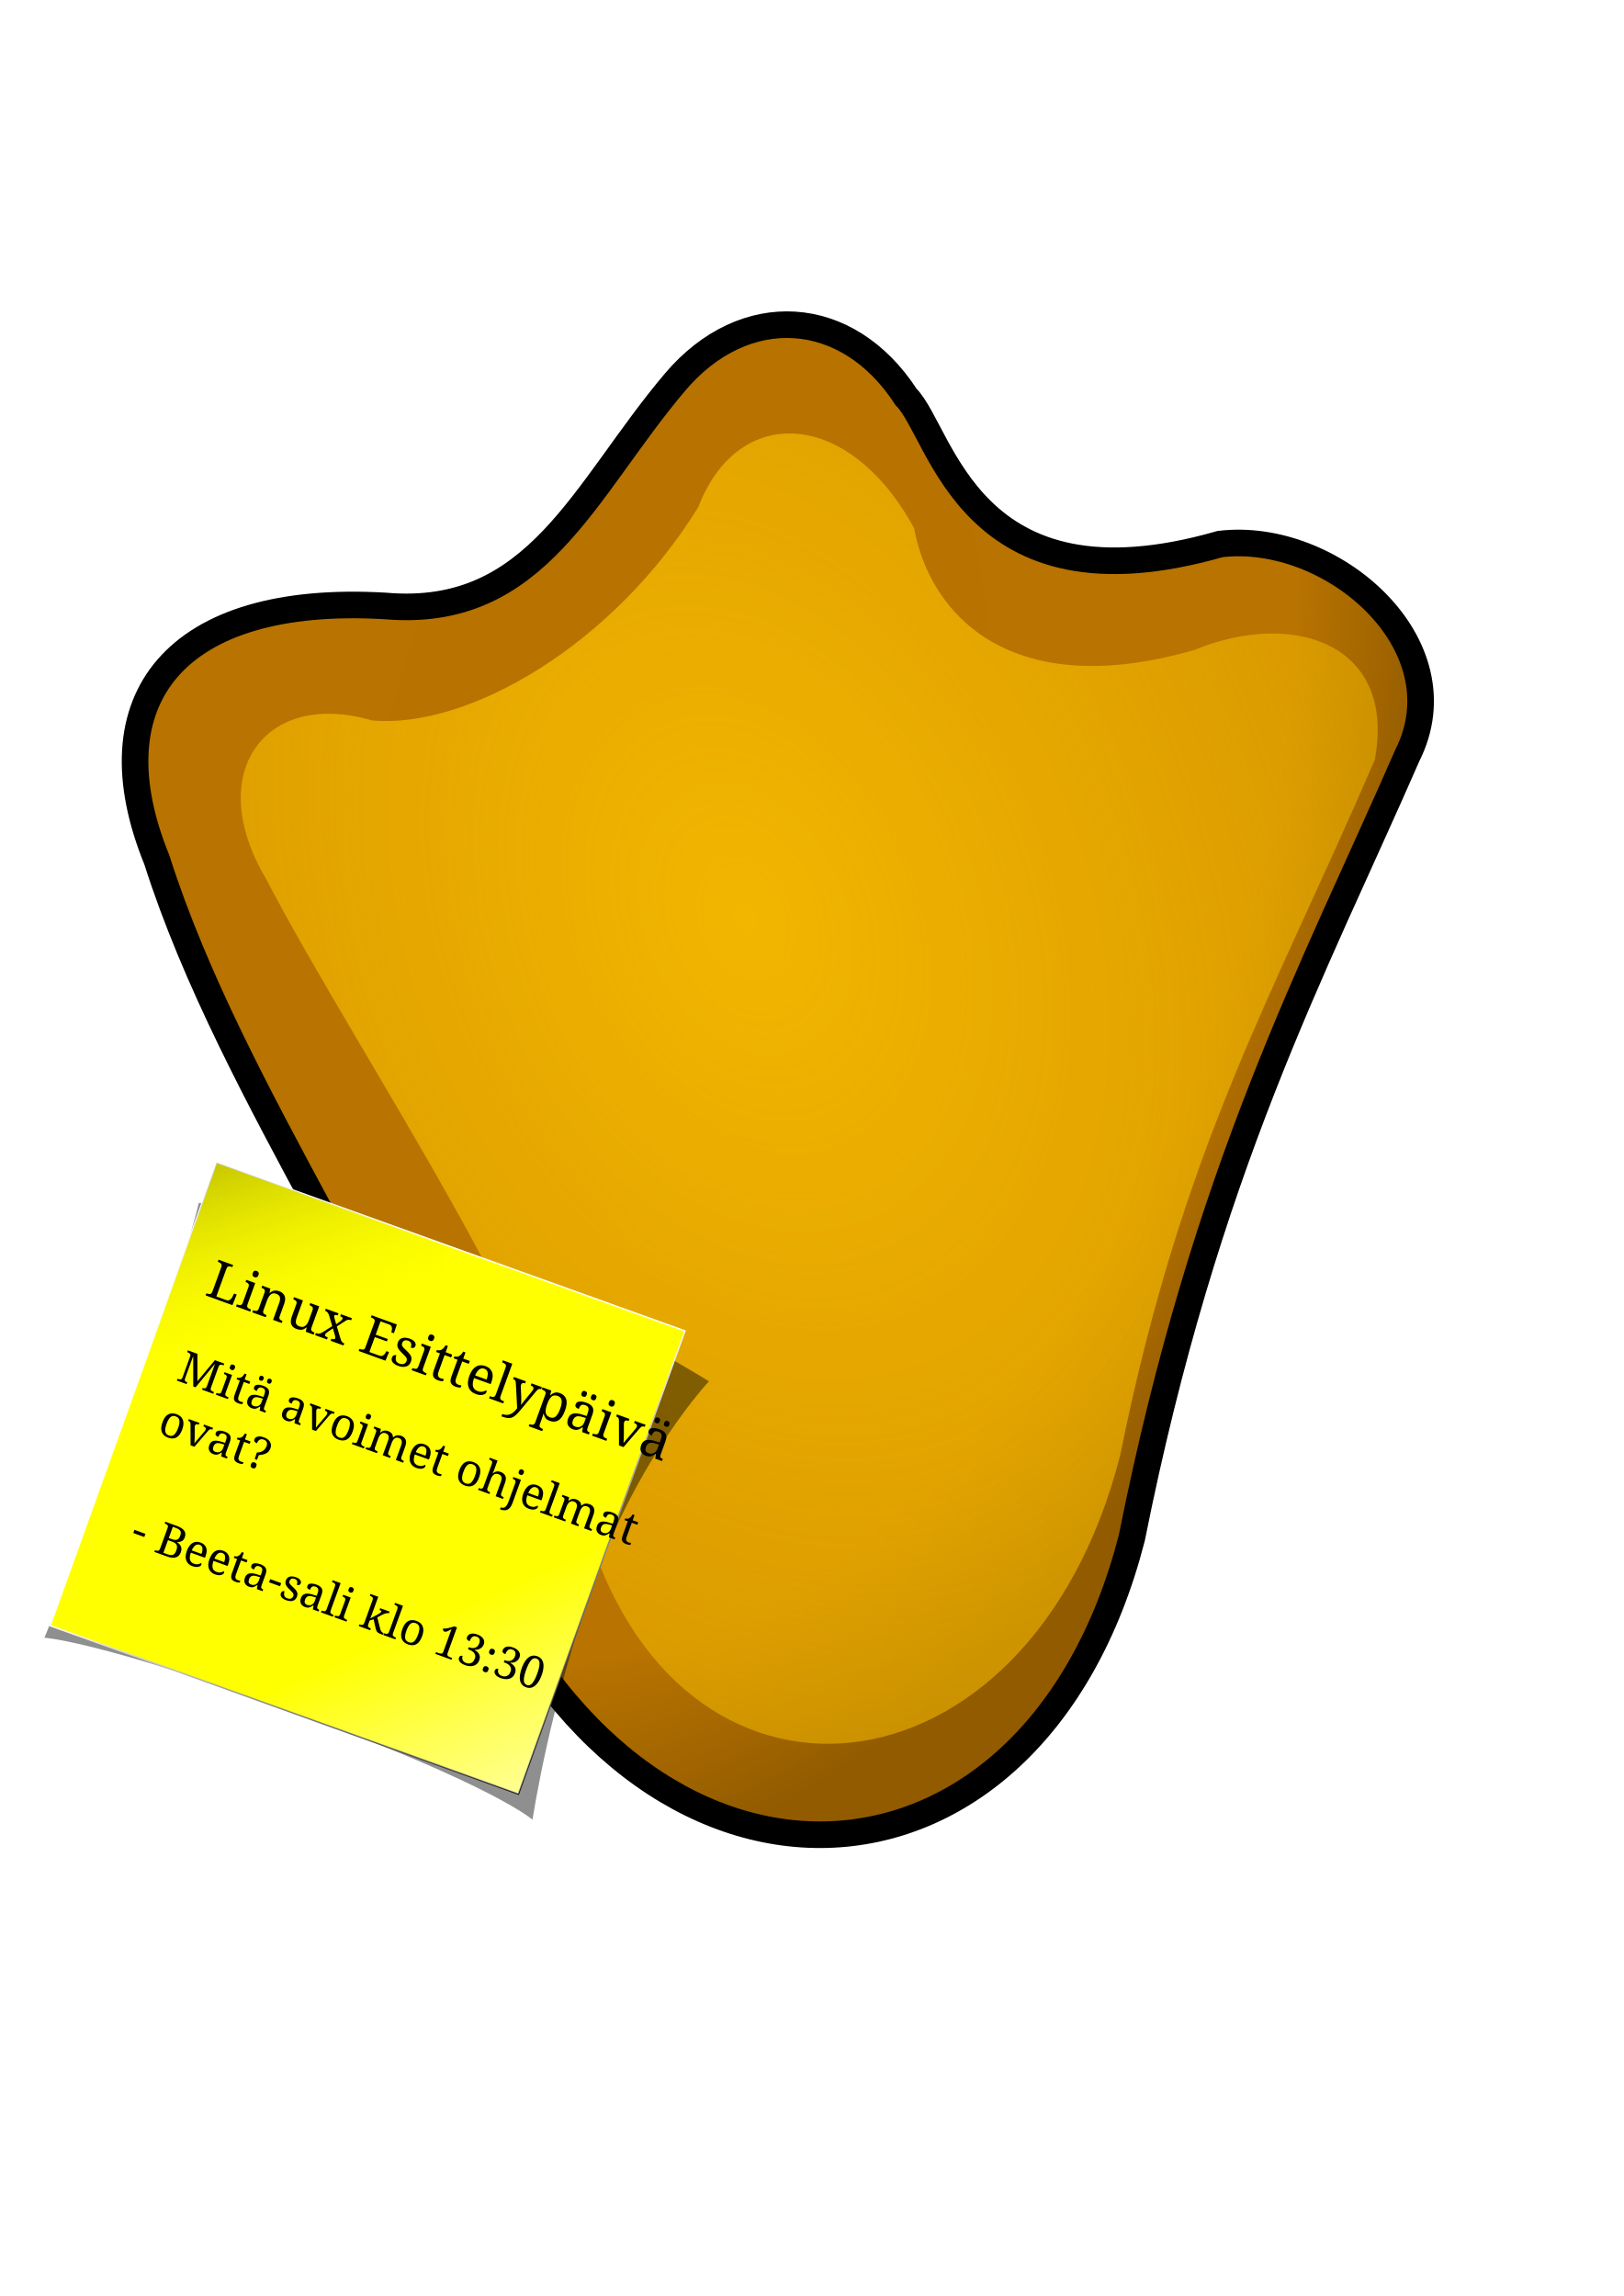
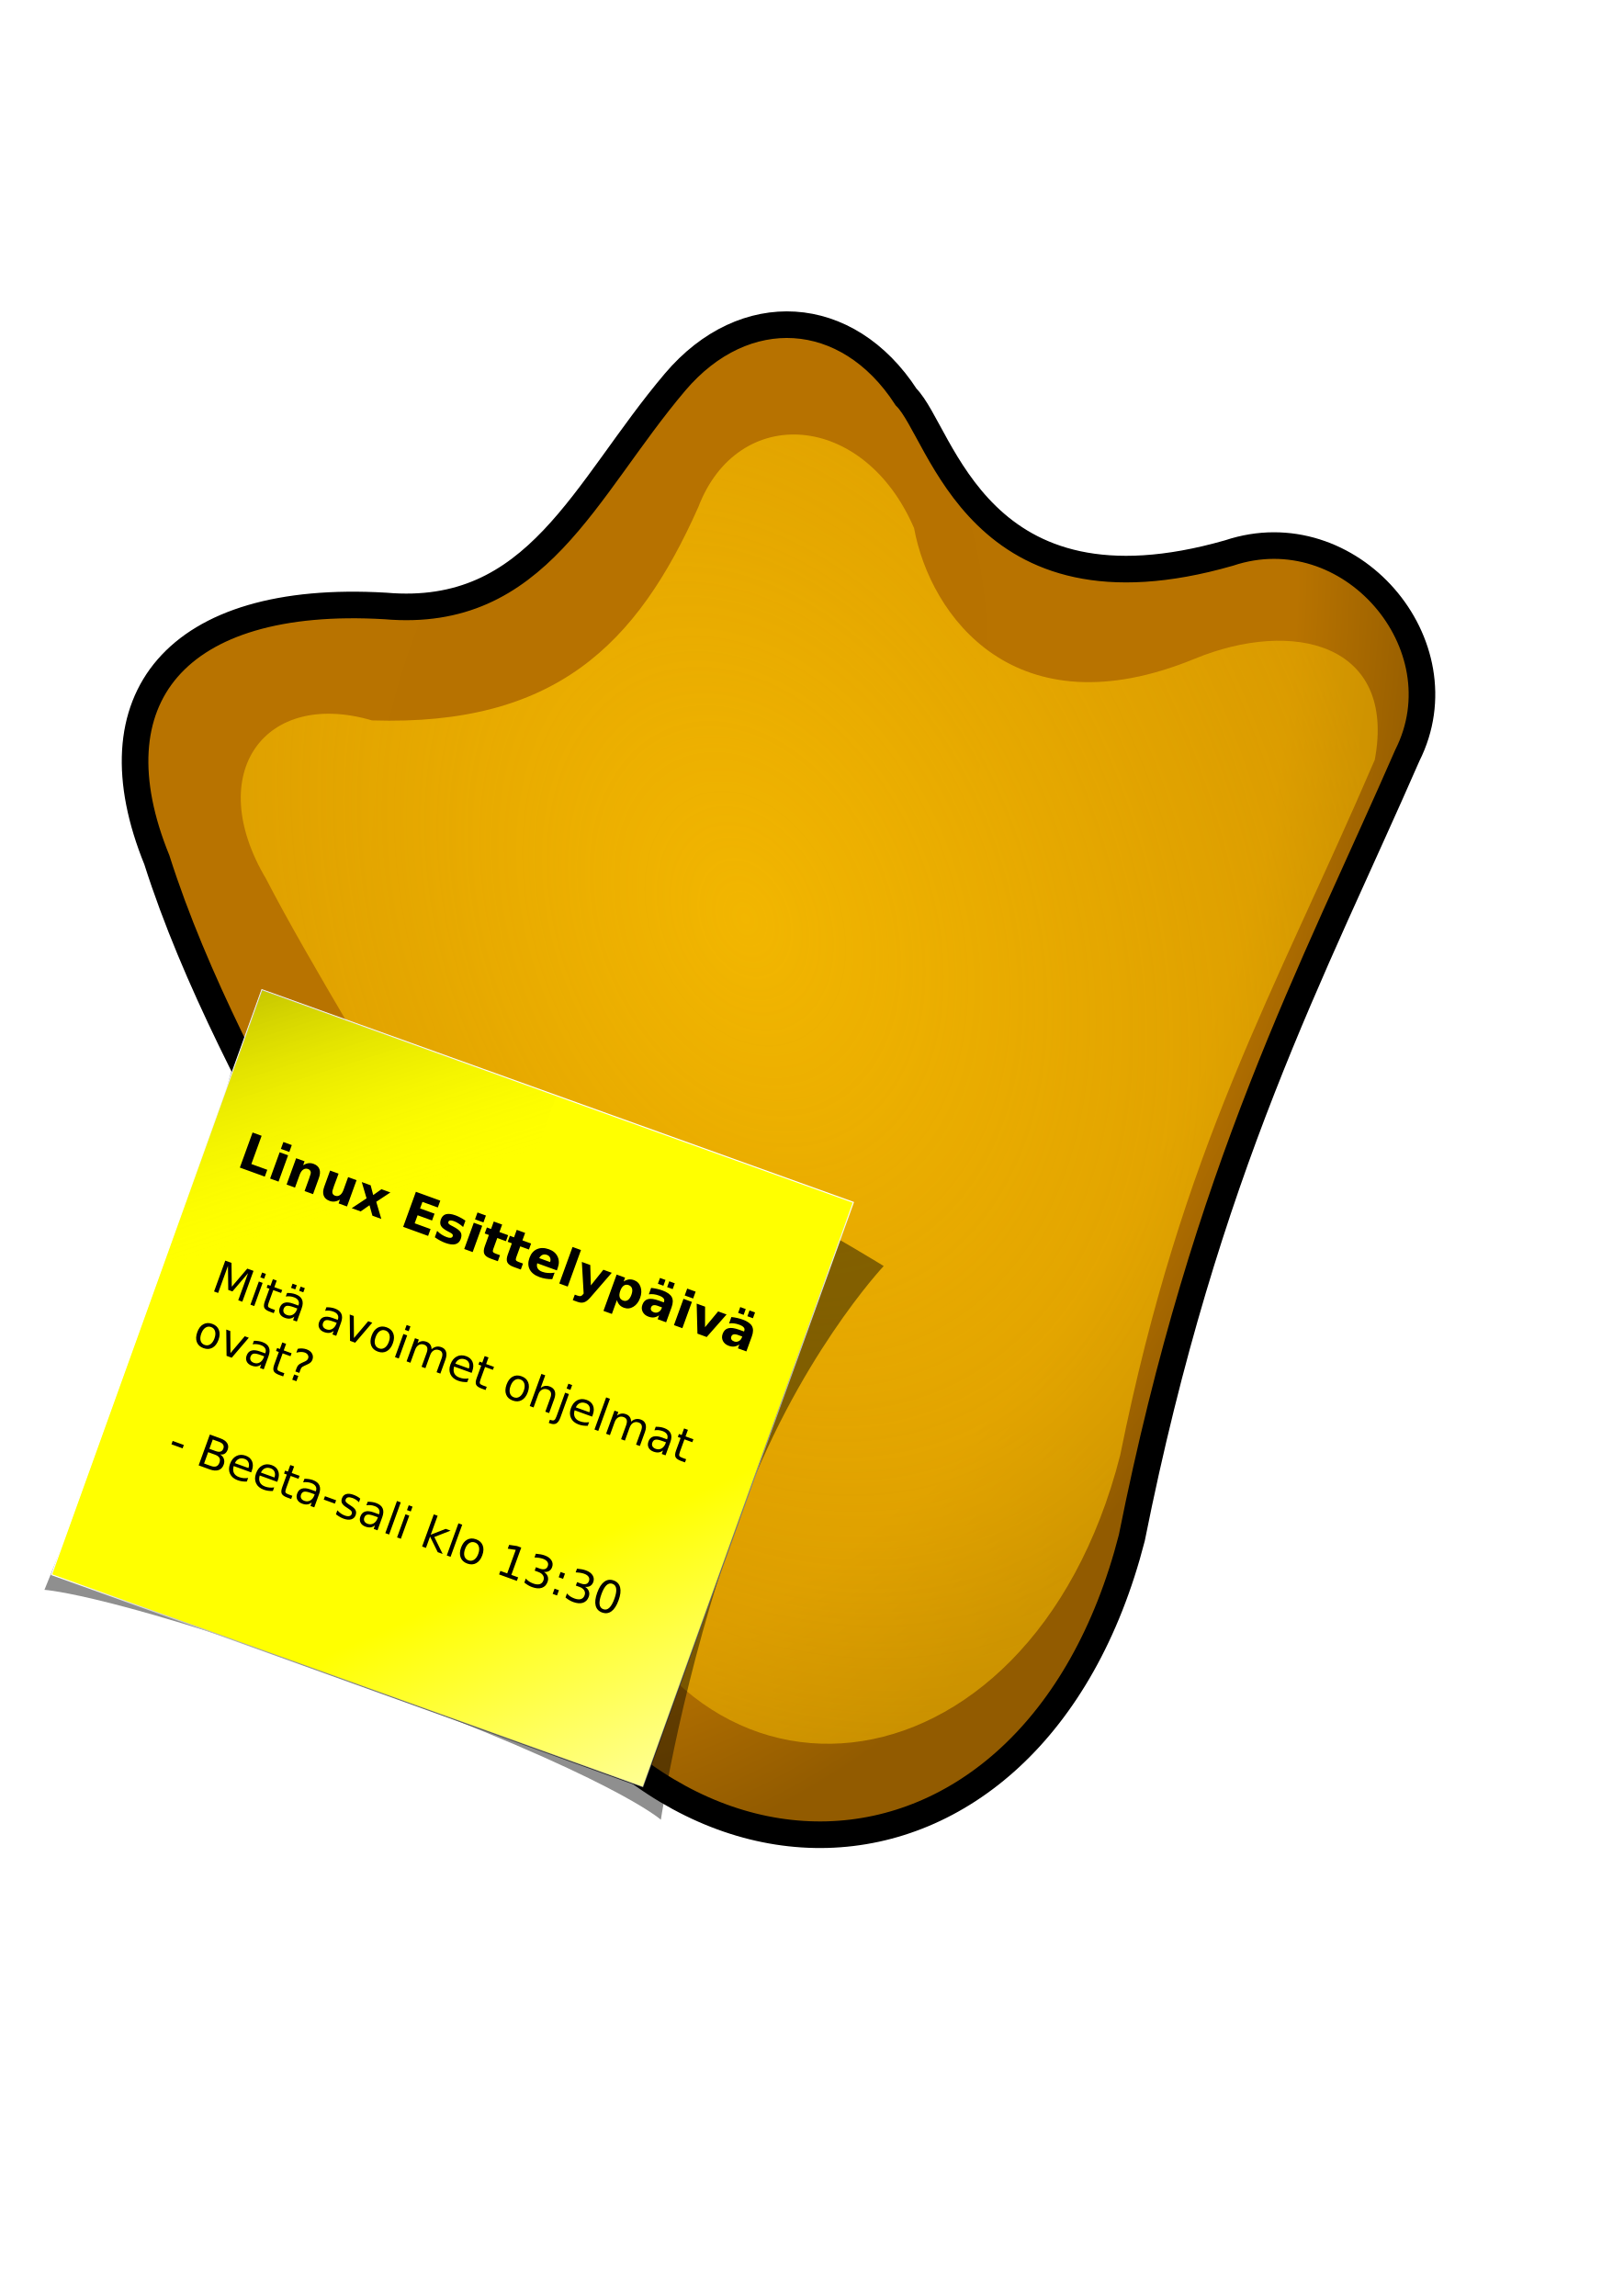
<svg xmlns="http://www.w3.org/2000/svg" xmlns:xlink="http://www.w3.org/1999/xlink" width="210mm" height="297mm" id="svg1385">
  <defs id="defs3">
    <linearGradient id="linearGradient2427">
      <stop id="stop2429" offset="0" style="stop-color:#000000;stop-opacity:1;" />
      <stop id="stop2431" offset="1" style="stop-color:#ffffff;stop-opacity:1;" />
    </linearGradient>
    <linearGradient id="linearGradient2357">
      <stop id="stop2359" offset="0" style="stop-color:#ffffff;stop-opacity:0.576;" />
      <stop id="stop2361" offset="1" style="stop-color:#ffffff;stop-opacity:0;" />
    </linearGradient>
    <linearGradient id="linearGradient2323">
      <stop style="stop-color:#b77200;stop-opacity:1;" offset="0" id="stop2325" />
      <stop id="stop2331" offset="0.804" style="stop-color:#b87300;stop-opacity:1;" />
      <stop style="stop-color:#925b00;stop-opacity:1;" offset="1" id="stop2327" />
    </linearGradient>
    <linearGradient id="linearGradient2286">
      <stop style="stop-color:#f2b600;stop-opacity:1;" offset="0" id="stop2288" />
      <stop style="stop-color:#f2b700;stop-opacity:0.563;" offset="1" id="stop2290" />
    </linearGradient>
    <linearGradient id="linearGradient2278">
      <stop style="stop-color:#000000;stop-opacity:0.22;" offset="0" id="stop2280" />
      <stop style="stop-color:#ffff00;stop-opacity:0;" offset="1" id="stop2282" />
    </linearGradient>
    <radialGradient xlink:href="#linearGradient2286" id="radialGradient2292" cx="280.931" cy="516.278" fx="280.931" fy="516.278" r="71.311" gradientTransform="matrix(2.387372,5.656955,-4.011568,1.75708,1764.655,-2047.222)" gradientUnits="userSpaceOnUse" />
    <radialGradient xlink:href="#linearGradient2323" id="radialGradient2329" cx="229.838" cy="515.252" fx="229.838" fy="515.252" r="87.388" gradientTransform="matrix(3.926588,1.117401,-1.744064,6.128709,328.295,-3039.012)" gradientUnits="userSpaceOnUse" />
-     <linearGradient xlink:href="#linearGradient2278" id="linearGradient2386" gradientUnits="userSpaceOnUse" gradientTransform="matrix(0.498053,-5.02191e-17,5.19203e-17,0.514925,-157.7494,513.6367)" x1="16.635" y1="359.235" x2="125.228" y2="506.314" />
-     <linearGradient xlink:href="#linearGradient2357" id="linearGradient2388" gradientUnits="userSpaceOnUse" gradientTransform="matrix(0.5442,-5.48721e-17,5.29516e-17,0.525153,-47.63742,624.2204)" x1="259.898" y1="599.854" x2="133.732" y2="471.629" />
+     <linearGradient xlink:href="#linearGradient2278" id="linearGradient2386" gradientUnits="userSpaceOnUse" gradientTransform="matrix(0.498053,-5.524101e-17,5.711233e-17,0.514925,-157.7494,513.6367)" x1="16.635" y1="359.235" x2="125.228" y2="506.314" />
+     <linearGradient xlink:href="#linearGradient2357" id="linearGradient2388" gradientUnits="userSpaceOnUse" gradientTransform="matrix(0.5442,-6.035931e-17,5.824676e-17,0.525153,-47.63742,624.2204)" x1="259.898" y1="599.854" x2="133.732" y2="471.629" />
    <linearGradient xlink:href="#linearGradient2427" id="linearGradient2425" x1="94.409" y1="939.957" x2="-27.833" y2="818.926" gradientUnits="userSpaceOnUse" />
  </defs>
  <g id="layer1">
    <g id="g2337">
-       <path id="path76" d="M 687.951,369.289 C 642.024,474.609 589.474,570.713 553.25,751.891 C 504.925,940.184 311.863,948.538 231.375,757.589 C 202.855,653.301 114.059,537.844 76.672,420.404 C 44.753,342.063 85.33,290.219 188.37,296.254 C 262.747,302.711 285.414,239.422 329.991,186.797 C 363.845,146.832 414.213,149.799 442.922,194.1 C 460.58,211.758 473.271,301.32 596.409,265.99 C 651.013,259.409 715.206,315.092 687.951,369.289 z " style="fill:url(#radialGradient2329);fill-opacity:1;stroke:#000000;stroke-width:13.004;stroke-linejoin:miter;stroke-miterlimit:4;stroke-dasharray:none;stroke-opacity:1" />
-       <path id="path75" d="M 583.911,317.73 C 631.933,297.934 682.729,314.459 672.013,371.493 C 622.144,487.389 578.262,559.714 547.572,711.443 C 503.321,885.022 329.409,901.951 285.714,742.691 C 276.673,663.038 173.922,514.433 130.024,429.613 C 99.301,377.89 129.504,336.842 181.816,352.207 C 228.739,356.499 299.651,315.481 341.365,247.871 C 360.824,197.014 415.057,199.787 446.833,258.25 C 454.75,301.281 494.803,343.488 583.911,317.73 z " style="fill:url(#radialGradient2292);fill-opacity:1;stroke:none" />
-       <g id="g2381" transform="matrix(0.941031,0.33832,-0.33832,0.941031,482.8985,-38.47148)">
+       <path id="path76" d="M 687.951,369.289 C 642.024,474.609 589.474,570.713 553.25,751.891 C 504.925,940.184 311.863,948.538 231.375,757.589 C 202.855,653.301 114.059,537.844 76.672,420.404 C 44.753,342.063 85.33,290.219 188.37,296.254 C 262.747,302.711 285.414,239.422 329.991,186.797 C 363.845,146.832 414.213,149.799 442.922,194.1 C 460.58,211.758 477.646,305.696 600.784,270.365 C 659.763,250.659 715.206,315.092 687.951,369.289 z " style="fill:url(#radialGradient2329);fill-opacity:1;stroke:#000000;stroke-width:13.004;stroke-linejoin:miter;stroke-miterlimit:4;stroke-dasharray:none;stroke-opacity:1" />
+       <path id="path75" d="M 583.911,322.106 C 631.933,302.31 682.729,314.459 672.013,371.493 C 622.144,487.389 578.262,559.714 547.572,711.443 C 503.321,885.022 329.409,901.951 285.714,742.691 C 276.673,663.038 173.922,514.433 130.024,429.613 C 99.301,377.89 129.504,336.842 181.816,352.207 C 271.034,355.041 311.319,315.481 341.365,247.871 C 360.824,197.014 422.349,201.245 446.833,258.25 C 454.75,301.281 496.262,358.072 583.911,322.106 z " style="fill:url(#radialGradient2292);fill-opacity:1;stroke:none" />
+       <g id="g2381" transform="matrix(1.188505,0.427292,-0.427292,1.188505,604.1781,-282.559)" style="display:inline">
        <path style="fill:#000000;fill-opacity:0.441;fill-rule:evenodd;stroke:none;stroke-width:0.709;stroke-linejoin:miter;stroke-miterlimit:4;stroke-dashoffset:0;stroke-opacity:1" d="M -150.968,720.147 C -150.968,720.147 -95.411,701.217 -29.643,701.217 C 36.125,701.217 113.186,717.849 113.186,717.849 C 113.186,717.849 93.404,763.35 93.404,828.403 C 93.404,893.456 104.548,948.728 104.548,948.728 C 104.548,948.728 81.856,939.34 -21.295,938.589 C -123.034,937.849 -150.075,945.691 -150.075,945.691 C -150.075,945.691 -147.303,882.476 -147.303,817.423 C -147.303,752.37 -150.968,720.147 -150.968,720.147 z " id="rect2433" />
-         <rect y="698.616" x="-149.465" height="240.619" width="243.263" id="rect2341" style="opacity:1;fill:#ffff00;fill-opacity:1;fill-rule:nonzero;stroke:url(#linearGradient2425);stroke-width:0.709;stroke-linejoin:miter;stroke-miterlimit:4;stroke-dasharray:none;stroke-opacity:1" />
+         <rect y="698.616" x="-149.465" height="240.619" width="243.263" id="rect2341" style="opacity:1;fill:#ffff00;fill-opacity:1;fill-rule:nonzero;stroke:url(#linearGradient2425);stroke-width:0.421;stroke-linejoin:miter;stroke-miterlimit:4;stroke-dasharray:none;stroke-opacity:1" />
        <rect y="698.616" x="-149.465" height="123.901" width="121.158" id="rect2353" style="opacity:1;fill:url(#linearGradient2386);fill-opacity:1;fill-rule:nonzero;stroke:none;stroke-width:1.772;stroke-linejoin:miter;stroke-miterlimit:4;stroke-dasharray:none;stroke-opacity:1" />
        <rect y="804.56" x="-43.52" height="134.675" width="137.319" id="rect2343" style="opacity:1;fill:url(#linearGradient2388);fill-opacity:1;fill-rule:nonzero;stroke:none;stroke-width:1.772;stroke-linejoin:miter;stroke-miterlimit:4;stroke-dasharray:none;stroke-opacity:1" />
-         <text xml:space="preserve" style="font-size:26px;font-style:normal;font-variant:normal;font-weight:normal;font-stretch:normal;text-align:start;line-height:125%;writing-mode:lr-tb;text-anchor:start;fill:#000000;fill-opacity:1;stroke:none;stroke-width:1pt;stroke-linecap:butt;stroke-linejoin:miter;stroke-opacity:1;font-family:Garamond" x="-131.185" y="761.96" id="text2455" transform="matrix(0.999995,3.080049e-3,-3.080049e-3,0.999995,0,0)">
-           <tspan id="tspan2457" x="-131.185" y="761.96" style="font-size:26px;font-style:normal;font-variant:normal;font-weight:normal;font-stretch:normal;text-align:start;line-height:125%;writing-mode:lr-tb;text-anchor:start;font-family:Garamond">Linux Esittelypäivä</tspan>
-           <tspan x="-131.185" y="794.46" style="font-size:26px;font-style:normal;font-variant:normal;font-weight:normal;font-stretch:normal;text-align:start;line-height:125%;writing-mode:lr-tb;text-anchor:start;font-family:Garamond" id="tspan2465" />
+         <text xml:space="preserve" style="font-size:19.794px;font-style:normal;font-variant:normal;font-weight:bold;font-stretch:normal;text-align:start;line-height:125%;writing-mode:lr-tb;text-anchor:start;fill:#000000;fill-opacity:1;stroke:none;stroke-width:1pt;stroke-linecap:butt;stroke-linejoin:miter;stroke-opacity:1;font-family:Bitstream Vera Sans" x="-133.656" y="766.692" id="text2455" transform="matrix(0.999995,3.080389e-3,-3.080389e-3,0.999995,0,0)">
+           <tspan id="tspan2457" x="-133.656" y="766.692" style="font-size:19.794px;font-style:normal;font-variant:normal;font-weight:bold;font-stretch:normal;text-align:start;line-height:125%;writing-mode:lr-tb;text-anchor:start;font-family:Bitstream Vera Sans">Linux Esittelypäivä</tspan>
+           <tspan x="-133.656" y="791.435" style="font-size:19.794px;font-style:normal;font-variant:normal;font-weight:bold;font-stretch:normal;text-align:start;line-height:125%;writing-mode:lr-tb;text-anchor:start;font-family:Bitstream Vera Sans" id="tspan2465" />
        </text>
-         <text xml:space="preserve" style="font-size:22px;font-style:normal;font-variant:normal;font-weight:normal;font-stretch:normal;text-align:start;line-height:125%;writing-mode:lr-tb;text-anchor:start;fill:#000000;fill-opacity:1;stroke:none;stroke-width:1pt;stroke-linecap:butt;stroke-linejoin:miter;stroke-opacity:1;font-family:Garamond" x="-130.069" y="805.879" id="text1363" transform="matrix(0.999995,3.080394e-3,-3.080394e-3,0.999995,0,0)">
-           <tspan x="-130.069" y="805.879" style="font-size:22px;font-style:normal;font-variant:normal;font-weight:normal;font-stretch:normal;text-align:start;line-height:125%;writing-mode:lr-tb;text-anchor:start;font-family:Garamond" id="tspan1367">Mitä avoimet ohjelmat</tspan>
-           <tspan x="-130.069" y="833.379" style="font-size:22px;font-style:normal;font-variant:normal;font-weight:normal;font-stretch:normal;text-align:start;line-height:125%;writing-mode:lr-tb;text-anchor:start;font-family:Garamond" id="tspan1371">ovat?</tspan>
-           <tspan x="-130.069" y="860.879" style="font-size:22px;font-style:normal;font-variant:normal;font-weight:normal;font-stretch:normal;text-align:start;line-height:125%;writing-mode:lr-tb;text-anchor:start;font-family:Garamond" id="tspan1373" />
-           <tspan x="-130.069" y="888.379" style="font-size:22px;font-style:normal;font-variant:normal;font-weight:normal;font-stretch:normal;text-align:start;line-height:125%;writing-mode:lr-tb;text-anchor:start;font-family:Garamond" id="tspan1375"> - Beeta-sali klo 13:30</tspan>
+         <text xml:space="preserve" style="font-size:17.419px;font-style:normal;font-variant:normal;font-weight:normal;font-stretch:normal;text-align:start;line-height:125%;writing-mode:lr-tb;text-anchor:start;fill:#000000;fill-opacity:1;stroke:none;stroke-width:1pt;stroke-linecap:butt;stroke-linejoin:miter;stroke-opacity:1;font-family:Bitstream Vera Sans" x="-126.564" y="815.183" id="text1363" transform="matrix(0.999995,3.080389e-3,-3.080389e-3,0.999995,0,0)">
+           <tspan x="-126.564" y="815.183" style="font-size:17.419px;font-style:normal;font-variant:normal;font-weight:normal;font-stretch:normal;text-align:start;line-height:125%;writing-mode:lr-tb;text-anchor:start;font-family:Bitstream Vera Sans" id="tspan1367">Mitä avoimet ohjelmat</tspan>
+           <tspan x="-126.564" y="836.957" style="font-size:17.419px;font-style:normal;font-variant:normal;font-weight:normal;font-stretch:normal;text-align:start;line-height:125%;writing-mode:lr-tb;text-anchor:start;font-family:Bitstream Vera Sans" id="tspan1371">ovat?</tspan>
+           <tspan x="-126.564" y="858.73" style="font-size:17.419px;font-style:normal;font-variant:normal;font-weight:normal;font-stretch:normal;text-align:start;line-height:125%;writing-mode:lr-tb;text-anchor:start;font-family:Bitstream Vera Sans" id="tspan1373" />
+           <tspan x="-126.564" y="880.504" style="font-size:17.419px;font-style:normal;font-variant:normal;font-weight:normal;font-stretch:normal;text-align:start;line-height:125%;writing-mode:lr-tb;text-anchor:start;font-family:Bitstream Vera Sans" id="tspan1375"> - Beeta-sali klo 13:30</tspan>
        </text>
      </g>
    </g>
  </g>
</svg>
